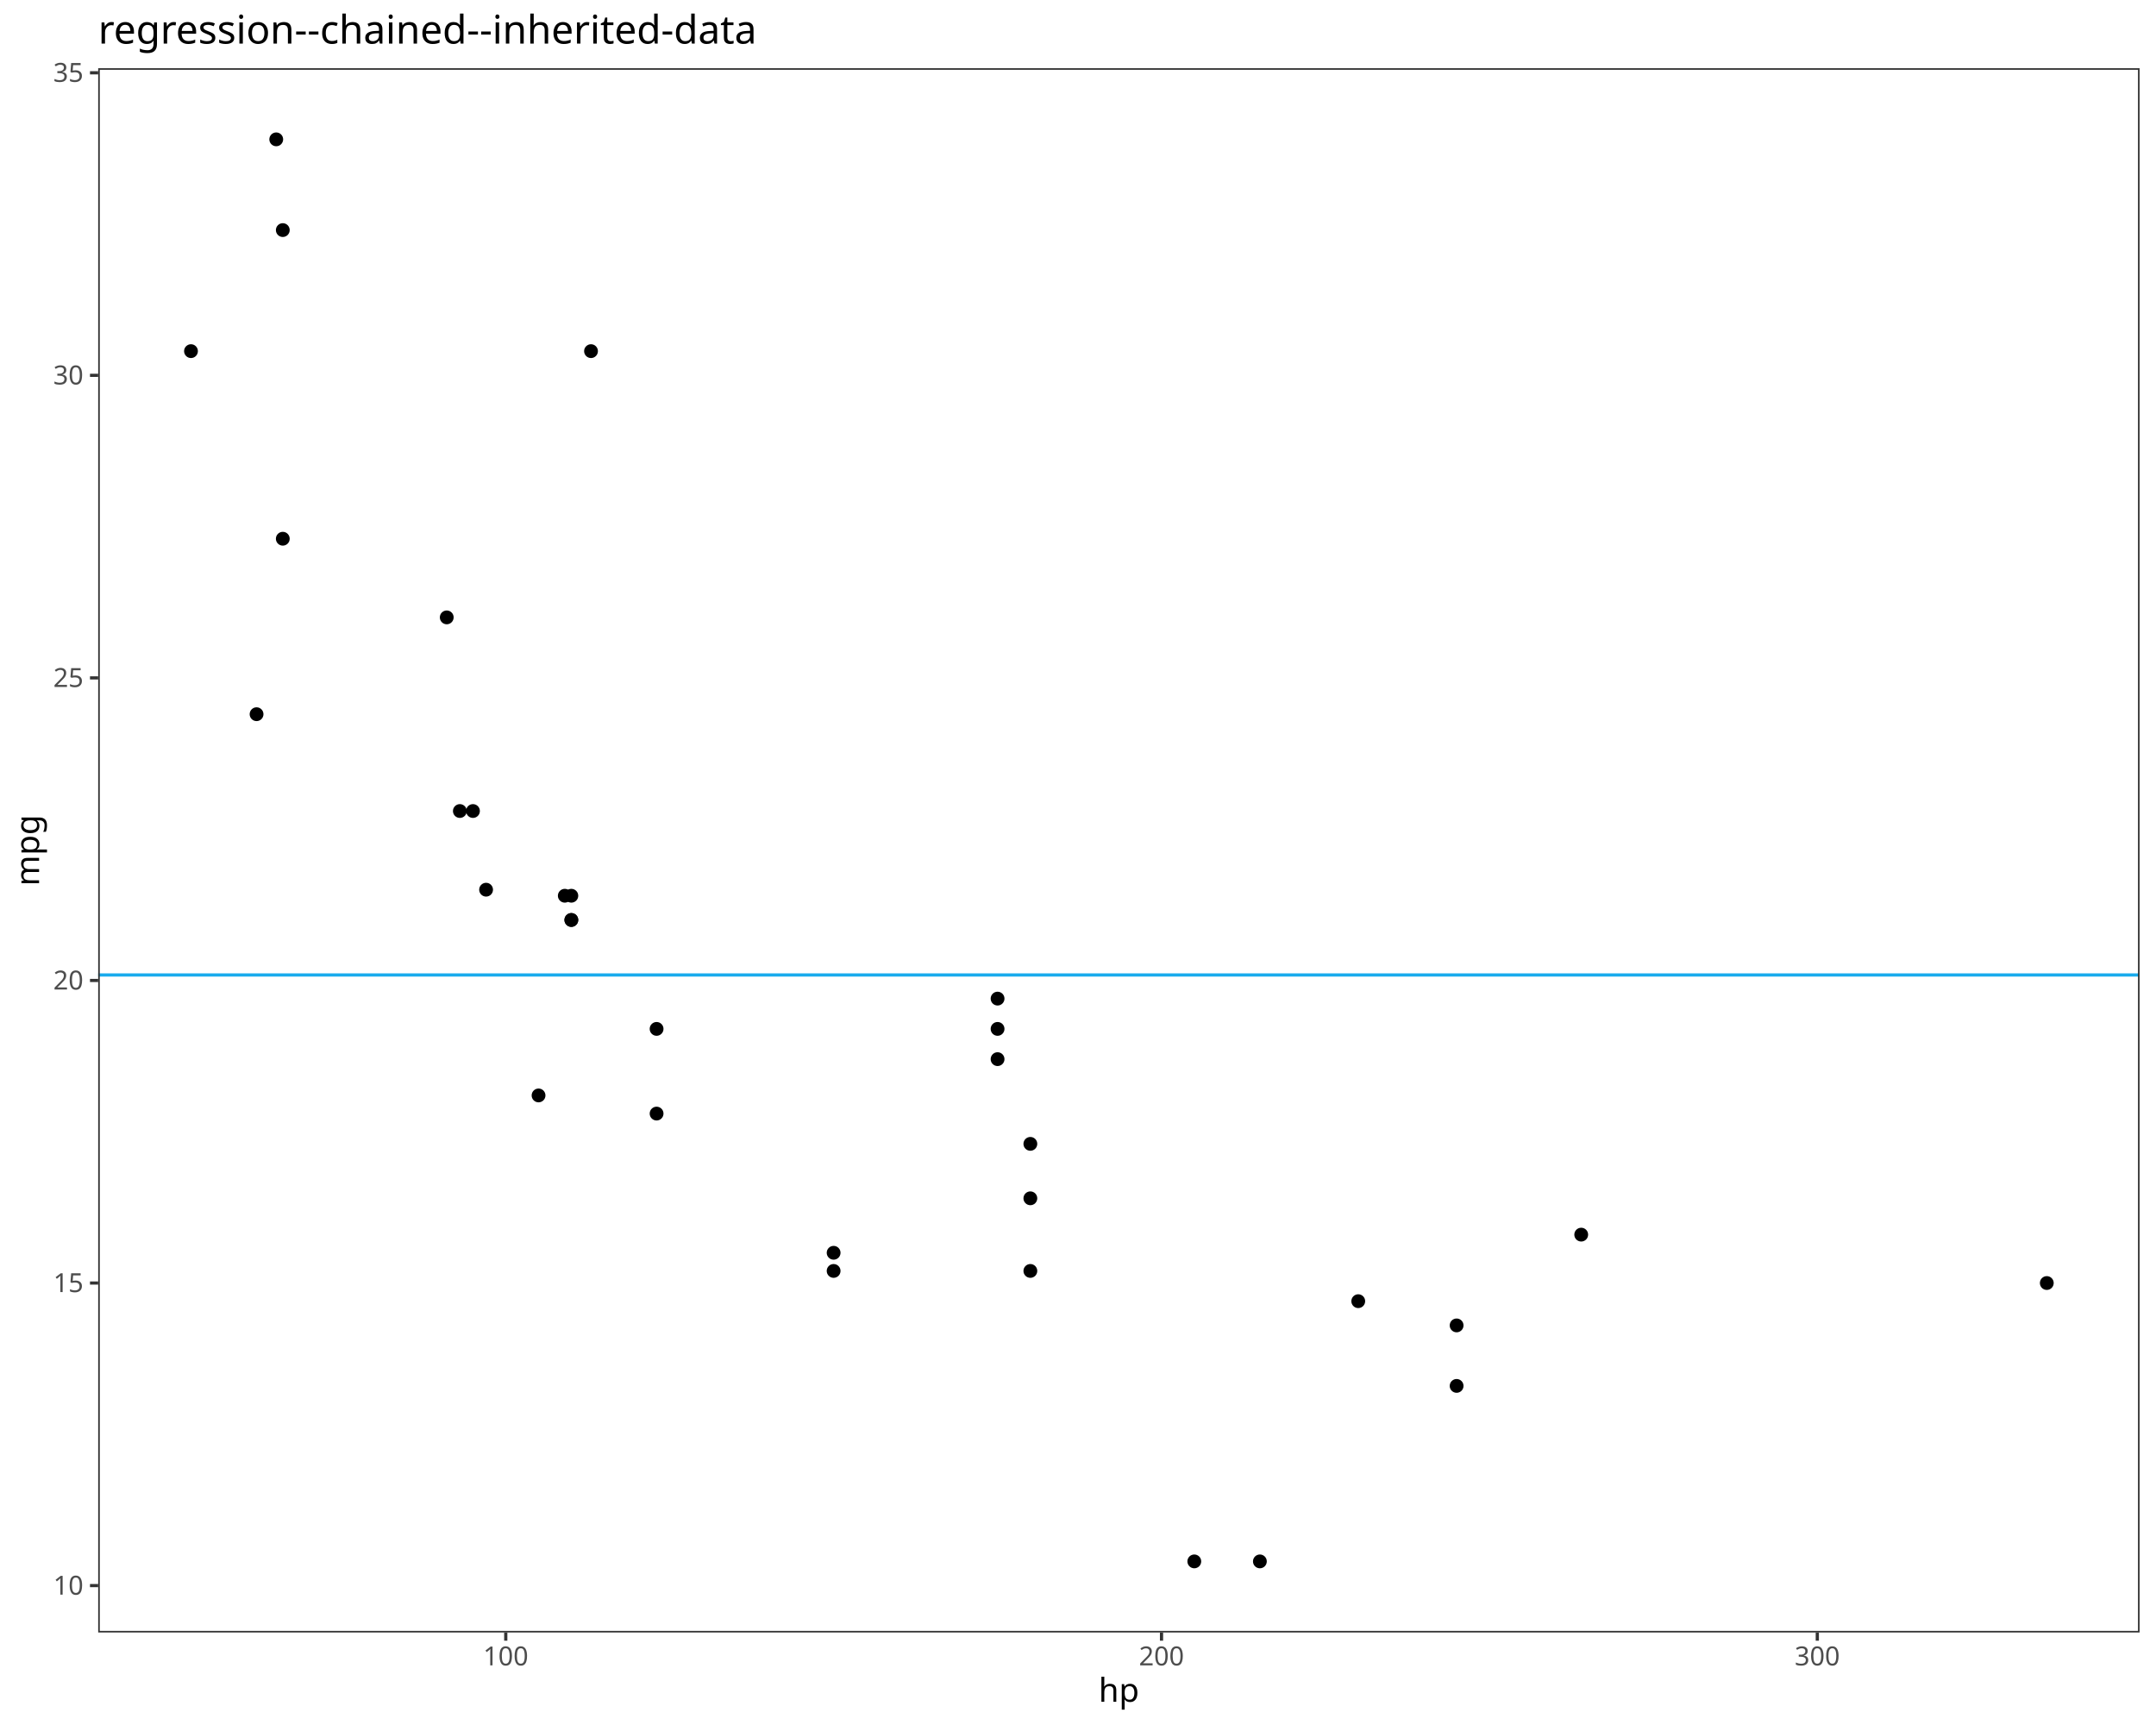
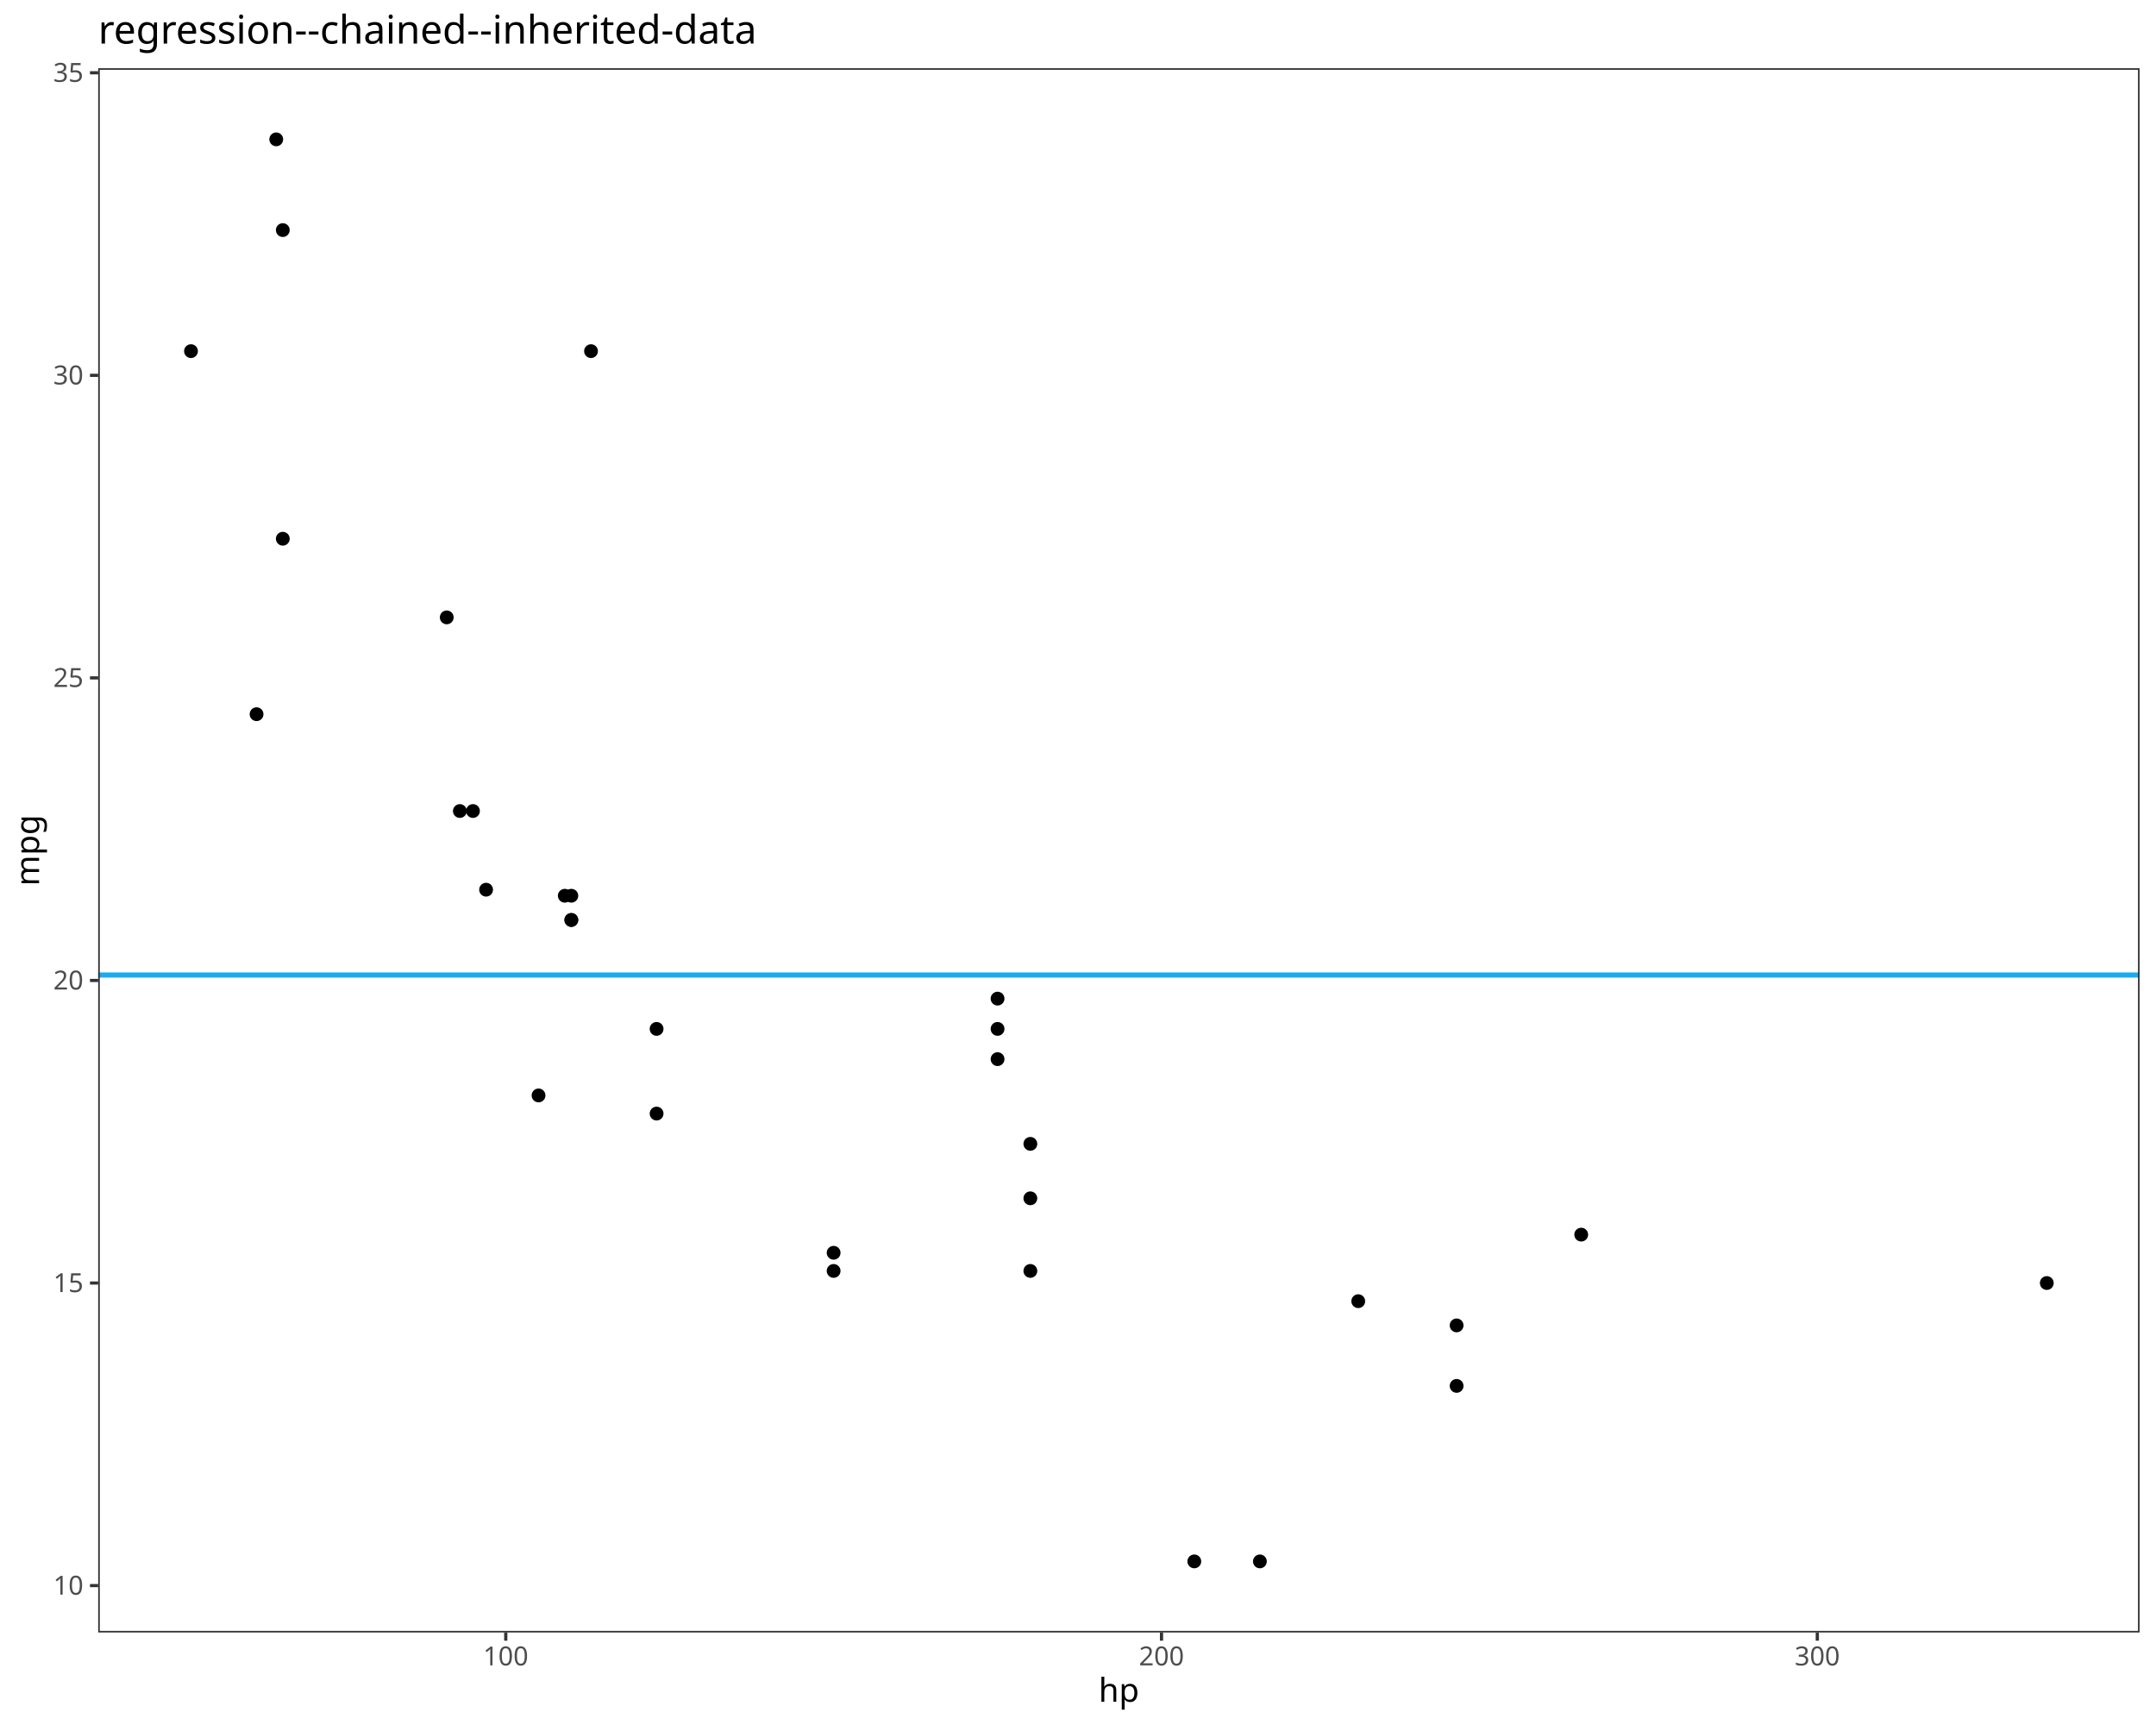
<svg xmlns="http://www.w3.org/2000/svg" class="svglite" data-engine-version="2.0" width="720.00pt" height="576.00pt" viewBox="0 0 720.00 576.00">
  <defs>
    <style type="text/css">
    .svglite line, .svglite polyline, .svglite polygon, .svglite path, .svglite rect, .svglite circle {
      fill: none;
      stroke: #000000;
      stroke-linecap: round;
      stroke-linejoin: round;
      stroke-miterlimit: 10.00;
    }
  </style>
  </defs>
  <rect width="100%" height="100%" style="stroke: none; fill: #FFFFFF;" />
  <defs>
    <clipPath id="cpMC4wMHw3MjAuMDB8MC4wMHw1NzYuMDA=">
      <rect x="0.00" y="0.00" width="720.00" height="576.00" />
    </clipPath>
  </defs>
  <g clip-path="url(#cpMC4wMHw3MjAuMDB8MC4wMHw1NzYuMDA=)">
    <rect x="0.00" y="0.00" width="720.00" height="576.00" style="stroke-width: 1.07; stroke: #FFFFFF; fill: #FFFFFF;" />
  </g>
  <defs>
    <clipPath id="cpMzIuNzl8NzE0LjUyfDIyLjc4fDU0NS4xMQ==">
      <rect x="32.79" y="22.78" width="681.73" height="522.33" />
    </clipPath>
  </defs>
  <g clip-path="url(#cpMzIuNzl8NzE0LjUyfDIyLjc4fDU0NS4xMQ==)">
    <rect x="32.79" y="22.78" width="681.73" height="522.33" style="stroke-width: 1.07; stroke: none; fill: #FFFFFF;" />
    <circle cx="190.80" cy="307.19" r="1.95" style="stroke-width: 0.71; fill: #000000;" />
    <circle cx="190.80" cy="307.19" r="1.95" style="stroke-width: 0.71; fill: #000000;" />
    <circle cx="153.57" cy="270.81" r="1.95" style="stroke-width: 0.71; fill: #000000;" />
    <circle cx="190.80" cy="299.10" r="1.95" style="stroke-width: 0.71; fill: #000000;" />
    <circle cx="333.14" cy="353.66" r="1.95" style="stroke-width: 0.71; fill: #000000;" />
    <circle cx="179.85" cy="365.78" r="1.95" style="stroke-width: 0.71; fill: #000000;" />
    <circle cx="486.44" cy="442.57" r="1.95" style="stroke-width: 0.71; fill: #000000;" />
    <circle cx="85.68" cy="238.48" r="1.95" style="stroke-width: 0.71; fill: #000000;" />
    <circle cx="157.95" cy="270.81" r="1.95" style="stroke-width: 0.71; fill: #000000;" />
    <circle cx="219.27" cy="343.56" r="1.95" style="stroke-width: 0.71; fill: #000000;" />
    <circle cx="219.27" cy="371.84" r="1.95" style="stroke-width: 0.71; fill: #000000;" />
    <circle cx="344.09" cy="400.13" r="1.95" style="stroke-width: 0.71; fill: #000000;" />
    <circle cx="344.09" cy="381.95" r="1.95" style="stroke-width: 0.71; fill: #000000;" />
    <circle cx="344.09" cy="424.38" r="1.95" style="stroke-width: 0.71; fill: #000000;" />
    <circle cx="398.84" cy="521.37" r="1.95" style="stroke-width: 0.71; fill: #000000;" />
    <circle cx="420.74" cy="521.37" r="1.95" style="stroke-width: 0.71; fill: #000000;" />
    <circle cx="453.59" cy="434.48" r="1.95" style="stroke-width: 0.71; fill: #000000;" />
    <circle cx="94.44" cy="76.83" r="1.95" style="stroke-width: 0.71; fill: #000000;" />
    <circle cx="63.78" cy="117.25" r="1.95" style="stroke-width: 0.71; fill: #000000;" />
    <circle cx="92.25" cy="46.53" r="1.95" style="stroke-width: 0.71; fill: #000000;" />
    <circle cx="162.33" cy="297.08" r="1.95" style="stroke-width: 0.71; fill: #000000;" />
    <circle cx="278.39" cy="418.32" r="1.95" style="stroke-width: 0.71; fill: #000000;" />
    <circle cx="278.39" cy="424.38" r="1.95" style="stroke-width: 0.71; fill: #000000;" />
    <circle cx="486.44" cy="462.77" r="1.95" style="stroke-width: 0.71; fill: #000000;" />
    <circle cx="333.14" cy="343.56" r="1.95" style="stroke-width: 0.71; fill: #000000;" />
    <circle cx="94.44" cy="179.89" r="1.95" style="stroke-width: 0.71; fill: #000000;" />
    <circle cx="149.19" cy="206.15" r="1.95" style="stroke-width: 0.71; fill: #000000;" />
    <circle cx="197.37" cy="117.25" r="1.95" style="stroke-width: 0.71; fill: #000000;" />
    <circle cx="528.05" cy="412.26" r="1.95" style="stroke-width: 0.71; fill: #000000;" />
    <circle cx="333.14" cy="333.45" r="1.95" style="stroke-width: 0.71; fill: #000000;" />
    <circle cx="683.53" cy="428.42" r="1.95" style="stroke-width: 0.71; fill: #000000;" />
    <circle cx="188.61" cy="299.10" r="1.95" style="stroke-width: 0.71; fill: #000000;" />
-     <line x1="32.79" y1="325.56" x2="714.52" y2="325.56" style="stroke-width: 1.07; stroke: #19ABED; stroke-linecap: butt;" />
+     <line x1="32.79" y1="325.56" x2="714.52" y2="325.56" style="stroke-width: 1.71; stroke: #19ABED; stroke-linecap: butt;" />
    <rect x="32.79" y="22.78" width="681.73" height="522.33" style="stroke-width: 1.07; stroke: #333333;" />
  </g>
  <g clip-path="url(#cpMC4wMHw3MjAuMDB8MC4wMHw1NzYuMDA=)">
    <text x="27.86" y="532.48" text-anchor="end" style="font-size: 8.80px; fill: #4D4D4D; font-family: sans;" textLength="9.79px" lengthAdjust="spacingAndGlyphs">10</text>
    <text x="27.86" y="431.45" text-anchor="end" style="font-size: 8.80px; fill: #4D4D4D; font-family: sans;" textLength="9.79px" lengthAdjust="spacingAndGlyphs">15</text>
    <text x="27.86" y="330.42" text-anchor="end" style="font-size: 8.80px; fill: #4D4D4D; font-family: sans;" textLength="9.79px" lengthAdjust="spacingAndGlyphs">20</text>
    <text x="27.86" y="229.39" text-anchor="end" style="font-size: 8.80px; fill: #4D4D4D; font-family: sans;" textLength="9.79px" lengthAdjust="spacingAndGlyphs">25</text>
    <text x="27.86" y="128.36" text-anchor="end" style="font-size: 8.80px; fill: #4D4D4D; font-family: sans;" textLength="9.79px" lengthAdjust="spacingAndGlyphs">30</text>
    <text x="27.86" y="27.33" text-anchor="end" style="font-size: 8.80px; fill: #4D4D4D; font-family: sans;" textLength="9.79px" lengthAdjust="spacingAndGlyphs">35</text>
    <polyline points="30.05,529.45 32.79,529.45 " style="stroke-width: 1.07; stroke: #333333; stroke-linecap: butt;" />
    <polyline points="30.05,428.42 32.79,428.42 " style="stroke-width: 1.07; stroke: #333333; stroke-linecap: butt;" />
    <polyline points="30.05,327.39 32.79,327.39 " style="stroke-width: 1.07; stroke: #333333; stroke-linecap: butt;" />
    <polyline points="30.05,226.36 32.79,226.36 " style="stroke-width: 1.07; stroke: #333333; stroke-linecap: butt;" />
    <polyline points="30.05,125.33 32.79,125.33 " style="stroke-width: 1.07; stroke: #333333; stroke-linecap: butt;" />
    <polyline points="30.05,24.30 32.79,24.30 " style="stroke-width: 1.07; stroke: #333333; stroke-linecap: butt;" />
    <polyline points="168.90,547.85 168.90,545.11 " style="stroke-width: 1.07; stroke: #333333; stroke-linecap: butt;" />
    <polyline points="387.89,547.85 387.89,545.11 " style="stroke-width: 1.07; stroke: #333333; stroke-linecap: butt;" />
    <polyline points="606.89,547.85 606.89,545.11 " style="stroke-width: 1.07; stroke: #333333; stroke-linecap: butt;" />
    <text x="168.90" y="556.10" text-anchor="middle" style="font-size: 8.80px; fill: #4D4D4D; font-family: sans;" textLength="14.68px" lengthAdjust="spacingAndGlyphs">100</text>
    <text x="387.89" y="556.10" text-anchor="middle" style="font-size: 8.80px; fill: #4D4D4D; font-family: sans;" textLength="14.68px" lengthAdjust="spacingAndGlyphs">200</text>
    <text x="606.89" y="556.10" text-anchor="middle" style="font-size: 8.80px; fill: #4D4D4D; font-family: sans;" textLength="14.68px" lengthAdjust="spacingAndGlyphs">300</text>
    <text x="373.66" y="568.24" text-anchor="middle" style="font-size: 11.00px; font-family: sans;" textLength="12.24px" lengthAdjust="spacingAndGlyphs">hp</text>
    <text transform="translate(13.05,283.95) rotate(-90)" text-anchor="middle" style="font-size: 11.00px; font-family: sans;" textLength="21.40px" lengthAdjust="spacingAndGlyphs">mpg</text>
    <text x="32.79" y="14.56" style="font-size: 13.20px; font-family: sans;" textLength="206.19px" lengthAdjust="spacingAndGlyphs">regression--chained--inherited-data</text>
  </g>
</svg>
